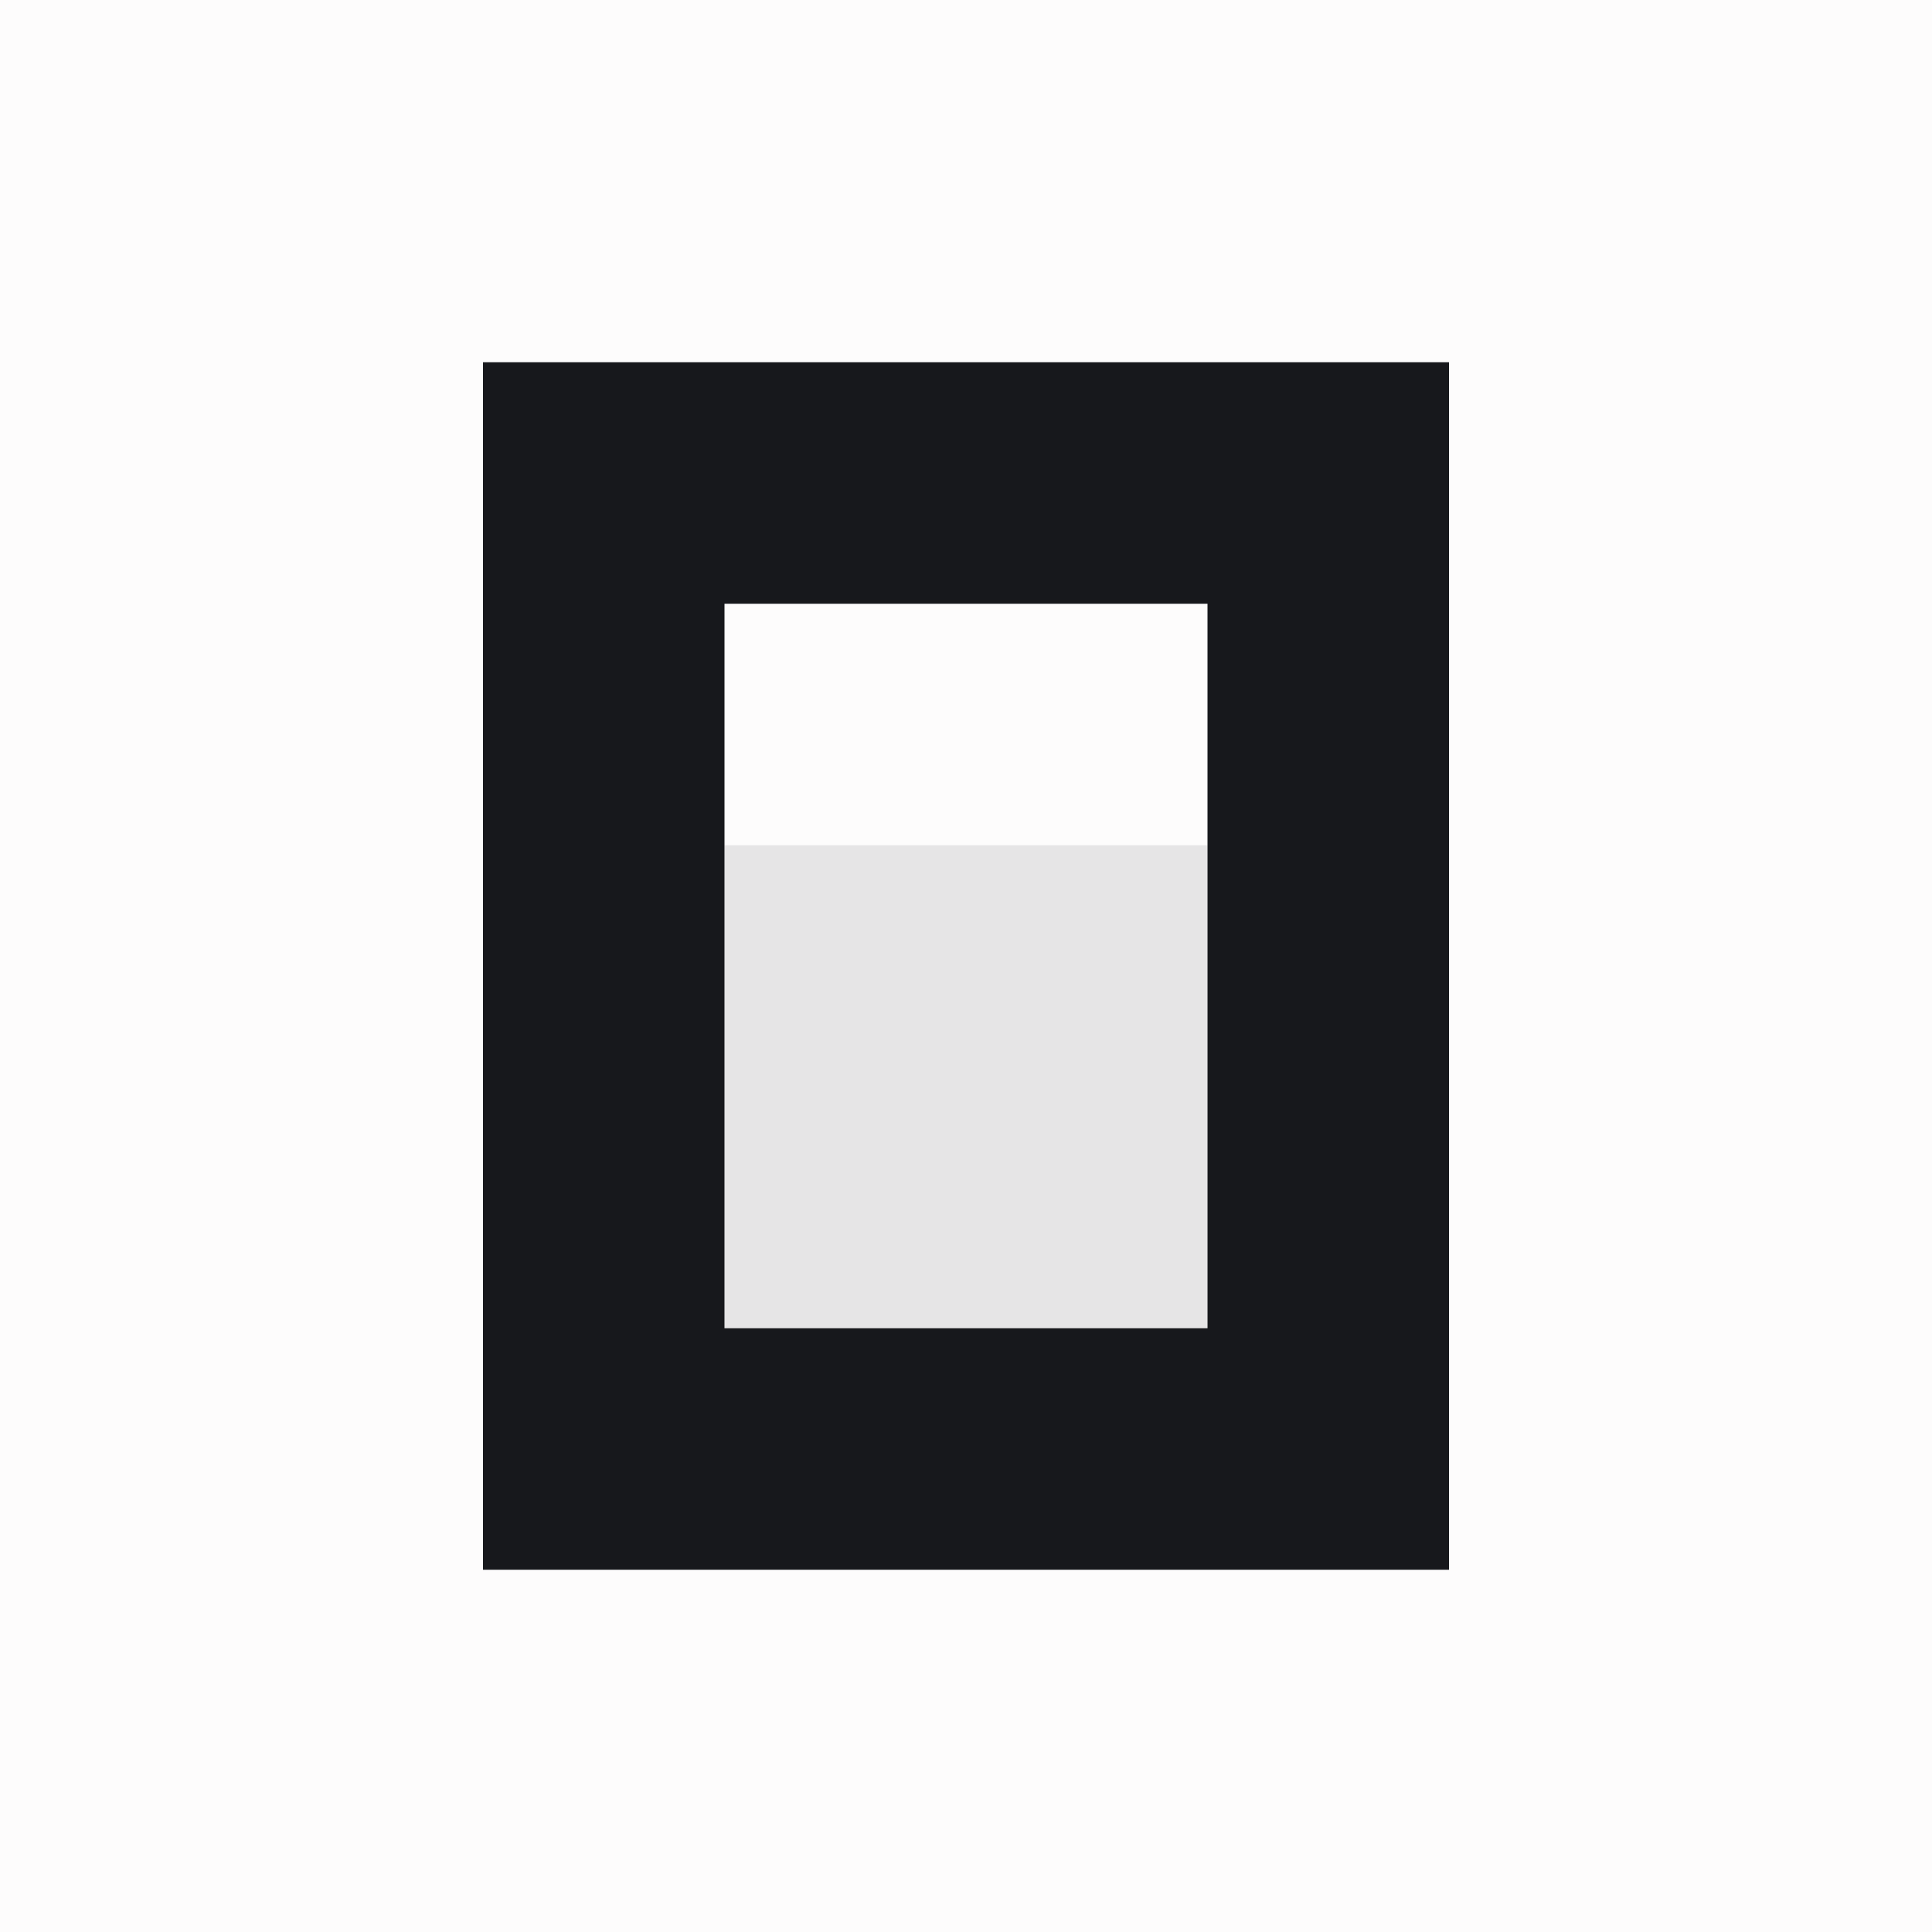
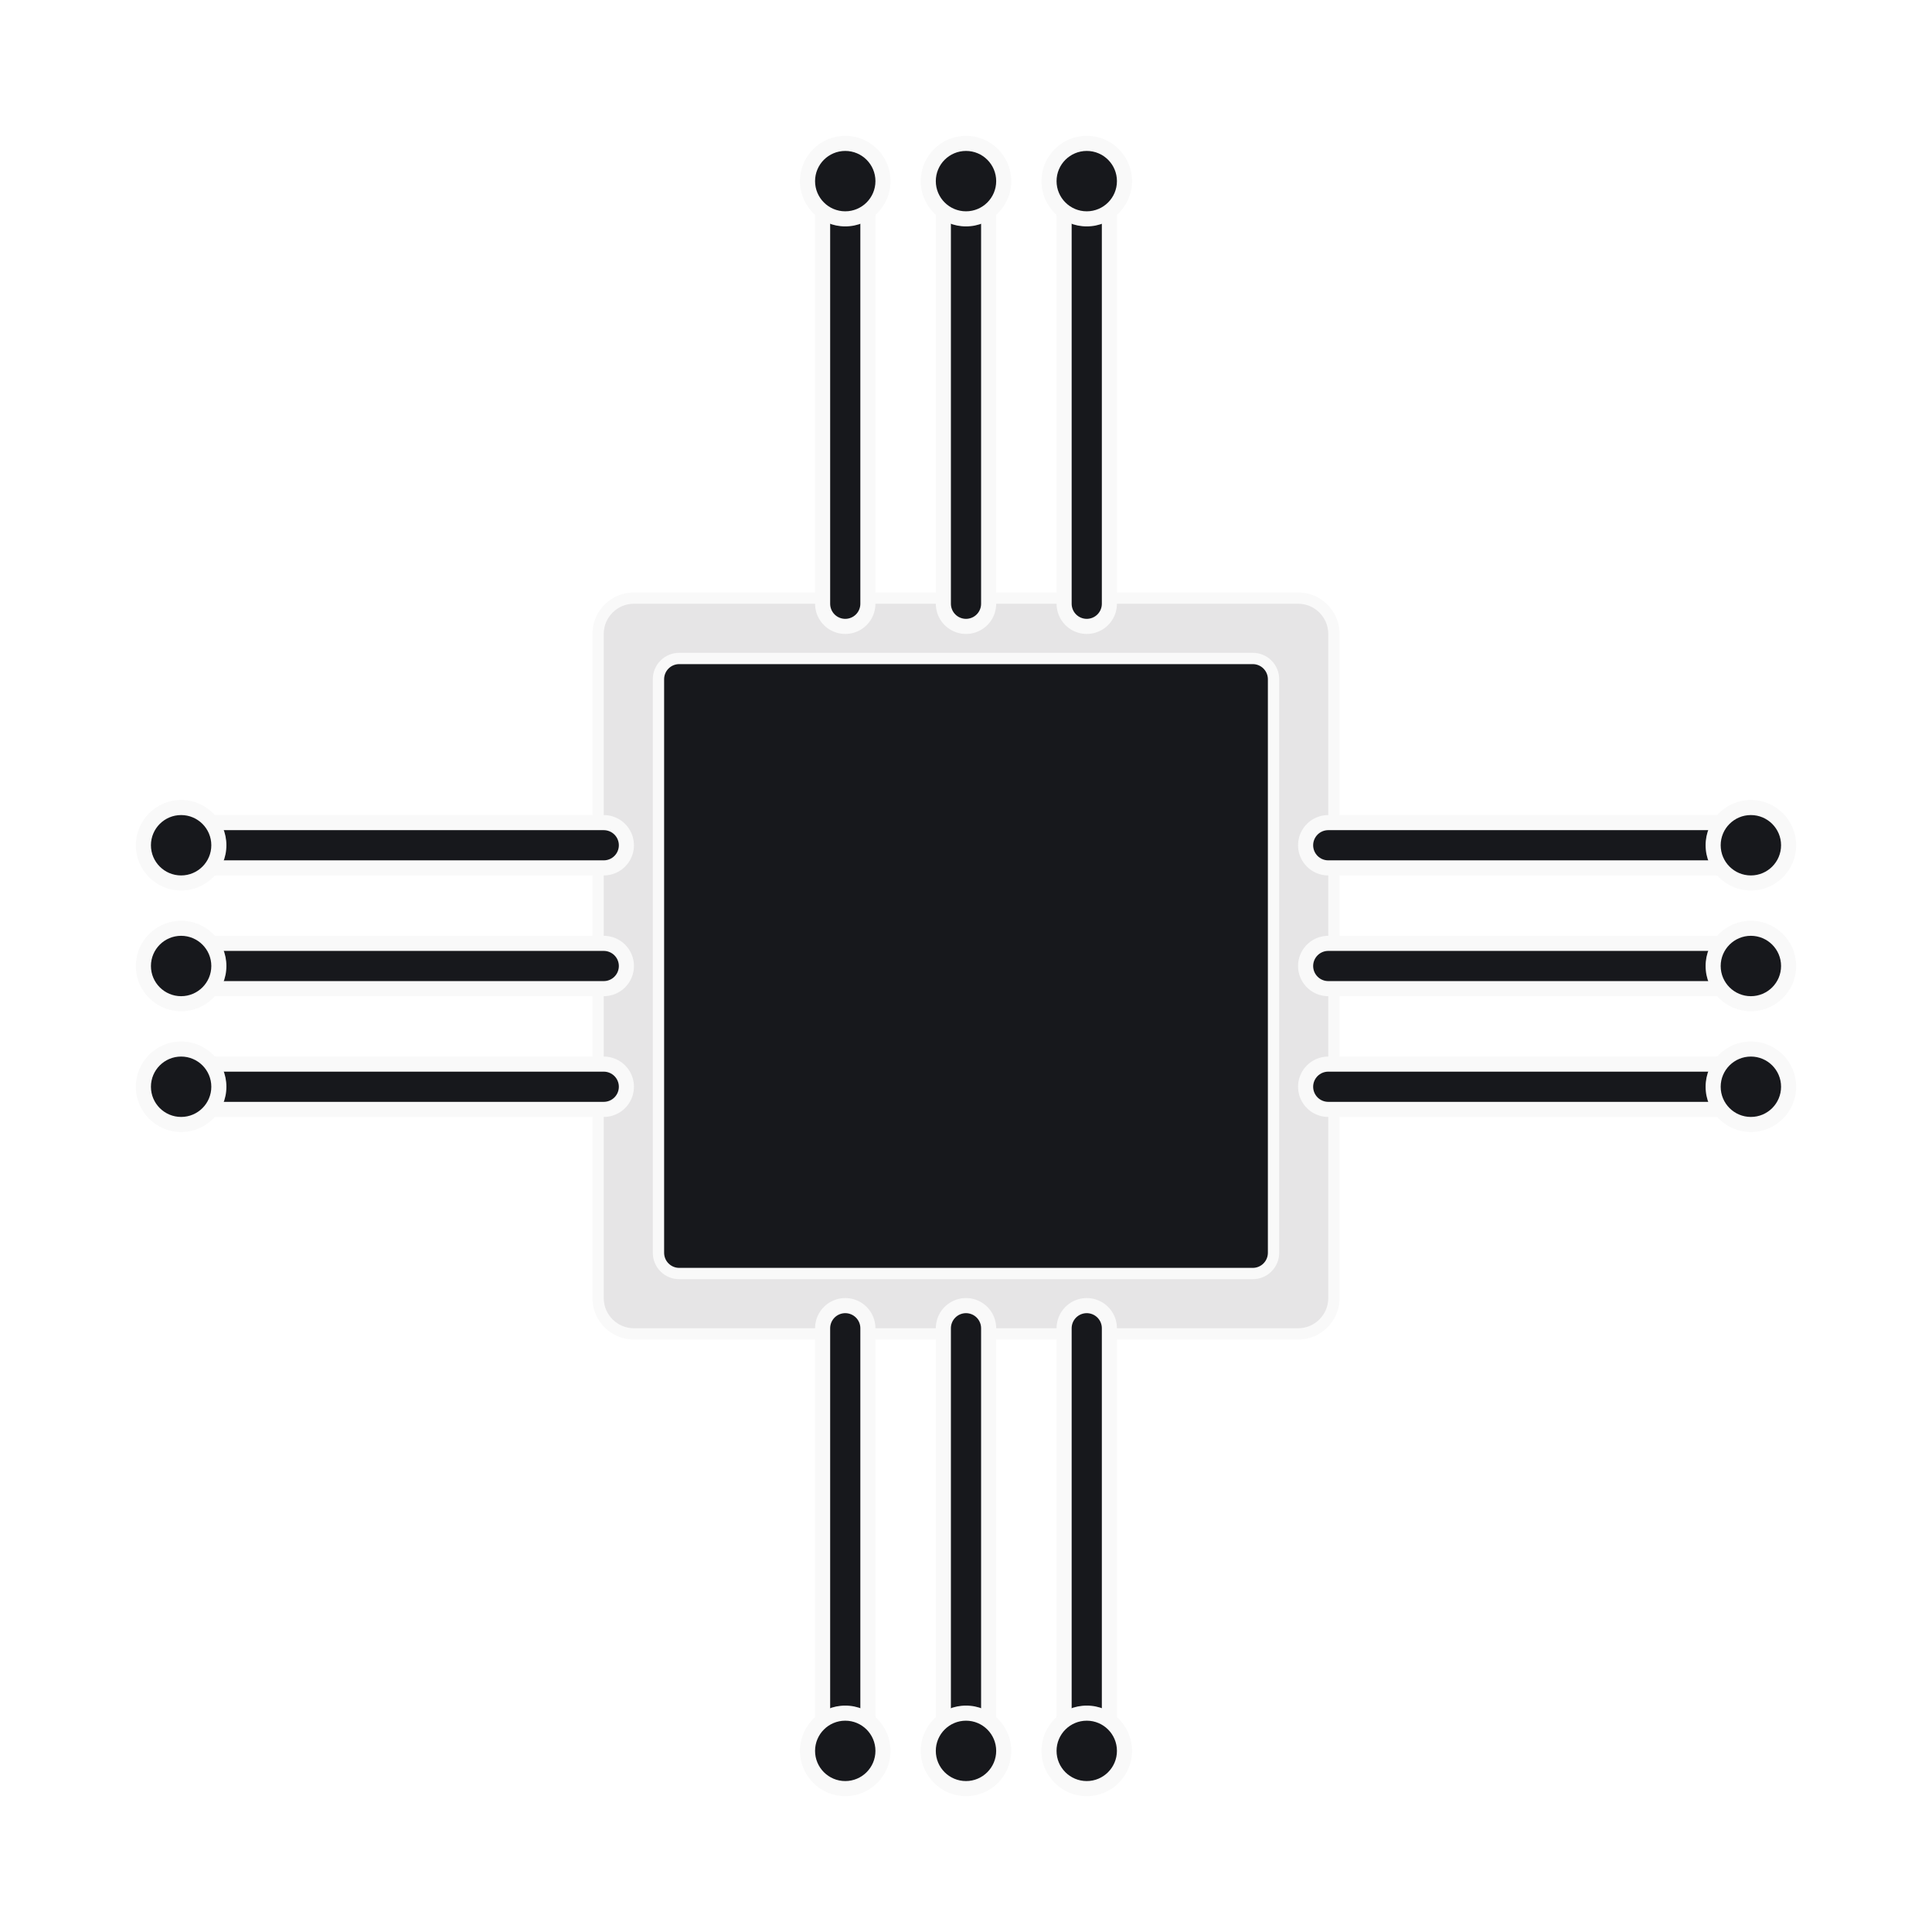
- <svg xmlns="http://www.w3.org/2000/svg" width="512" height="512" viewBox="0 0 512 512" fill="none">
-   <rect width="512" height="512" fill="#FDFCFC" />
-   <path d="M320 224V352H192V224H320Z" fill="#E6E5E6" />
-   <path fill-rule="evenodd" clip-rule="evenodd" d="M384 416H128V96H384V416ZM320 160H192V352H320V160Z" fill="#17181C" />
+ <svg xmlns="http://www.w3.org/2000/svg" width="512" height="512" viewBox="0 0 512 512">
+   <rect x="160" y="160" width="192" height="192" rx="8" fill="#E6E5E6" stroke="#F9F9F9" stroke-width="6" paint-order="stroke fill" />
+   <rect x="176" y="176" width="160" height="160" rx="4" fill="#17181C" stroke="#F9F9F9" stroke-width="6" paint-order="stroke fill" />
+   <line x1="224" y1="160" x2="224" y2="56" stroke="#F9F9F9" stroke-width="16" stroke-linecap="round" />
+   <line x1="224" y1="160" x2="224" y2="56" stroke="#17181C" stroke-width="8" stroke-linecap="round" />
+   <circle cx="224" cy="48" r="12" fill="#F9F9F9" />
+   <circle cx="224" cy="48" r="8" fill="#17181C" />
+   <line x1="256" y1="160" x2="256" y2="56" stroke="#F9F9F9" stroke-width="16" stroke-linecap="round" />
+   <line x1="256" y1="160" x2="256" y2="56" stroke="#17181C" stroke-width="8" stroke-linecap="round" />
+   <circle cx="256" cy="48" r="12" fill="#F9F9F9" />
+   <circle cx="256" cy="48" r="8" fill="#17181C" />
+   <line x1="288" y1="160" x2="288" y2="56" stroke="#F9F9F9" stroke-width="16" stroke-linecap="round" />
+   <line x1="288" y1="160" x2="288" y2="56" stroke="#17181C" stroke-width="8" stroke-linecap="round" />
+   <circle cx="288" cy="48" r="12" fill="#F9F9F9" />
+   <circle cx="288" cy="48" r="8" fill="#17181C" />
+   <line x1="224" y1="352" x2="224" y2="456" stroke="#F9F9F9" stroke-width="16" stroke-linecap="round" />
+   <line x1="224" y1="352" x2="224" y2="456" stroke="#17181C" stroke-width="8" stroke-linecap="round" />
+   <circle cx="224" cy="464" r="12" fill="#F9F9F9" />
+   <circle cx="224" cy="464" r="8" fill="#17181C" />
+   <line x1="256" y1="352" x2="256" y2="456" stroke="#F9F9F9" stroke-width="16" stroke-linecap="round" />
+   <line x1="256" y1="352" x2="256" y2="456" stroke="#17181C" stroke-width="8" stroke-linecap="round" />
+   <circle cx="256" cy="464" r="12" fill="#F9F9F9" />
+   <circle cx="256" cy="464" r="8" fill="#17181C" />
+   <line x1="288" y1="352" x2="288" y2="456" stroke="#F9F9F9" stroke-width="16" stroke-linecap="round" />
+   <line x1="288" y1="352" x2="288" y2="456" stroke="#17181C" stroke-width="8" stroke-linecap="round" />
+   <circle cx="288" cy="464" r="12" fill="#F9F9F9" />
+   <circle cx="288" cy="464" r="8" fill="#17181C" />
+   <line x1="160" y1="224" x2="56" y2="224" stroke="#F9F9F9" stroke-width="16" stroke-linecap="round" />
+   <line x1="160" y1="224" x2="56" y2="224" stroke="#17181C" stroke-width="8" stroke-linecap="round" />
+   <circle cx="48" cy="224" r="12" fill="#F9F9F9" />
+   <circle cx="48" cy="224" r="8" fill="#17181C" />
+   <line x1="160" y1="256" x2="56" y2="256" stroke="#F9F9F9" stroke-width="16" stroke-linecap="round" />
+   <line x1="160" y1="256" x2="56" y2="256" stroke="#17181C" stroke-width="8" stroke-linecap="round" />
+   <circle cx="48" cy="256" r="12" fill="#F9F9F9" />
+   <circle cx="48" cy="256" r="8" fill="#17181C" />
+   <line x1="160" y1="288" x2="56" y2="288" stroke="#F9F9F9" stroke-width="16" stroke-linecap="round" />
+   <line x1="160" y1="288" x2="56" y2="288" stroke="#17181C" stroke-width="8" stroke-linecap="round" />
+   <circle cx="48" cy="288" r="12" fill="#F9F9F9" />
+   <circle cx="48" cy="288" r="8" fill="#17181C" />
+   <line x1="352" y1="224" x2="456" y2="224" stroke="#F9F9F9" stroke-width="16" stroke-linecap="round" />
+   <line x1="352" y1="224" x2="456" y2="224" stroke="#17181C" stroke-width="8" stroke-linecap="round" />
+   <circle cx="464" cy="224" r="12" fill="#F9F9F9" />
+   <circle cx="464" cy="224" r="8" fill="#17181C" />
+   <line x1="352" y1="256" x2="456" y2="256" stroke="#F9F9F9" stroke-width="16" stroke-linecap="round" />
+   <line x1="352" y1="256" x2="456" y2="256" stroke="#17181C" stroke-width="8" stroke-linecap="round" />
+   <circle cx="464" cy="256" r="12" fill="#F9F9F9" />
+   <circle cx="464" cy="256" r="8" fill="#17181C" />
+   <line x1="352" y1="288" x2="456" y2="288" stroke="#F9F9F9" stroke-width="16" stroke-linecap="round" />
+   <line x1="352" y1="288" x2="456" y2="288" stroke="#17181C" stroke-width="8" stroke-linecap="round" />
+   <circle cx="464" cy="288" r="12" fill="#F9F9F9" />
+   <circle cx="464" cy="288" r="8" fill="#17181C" />
</svg>
